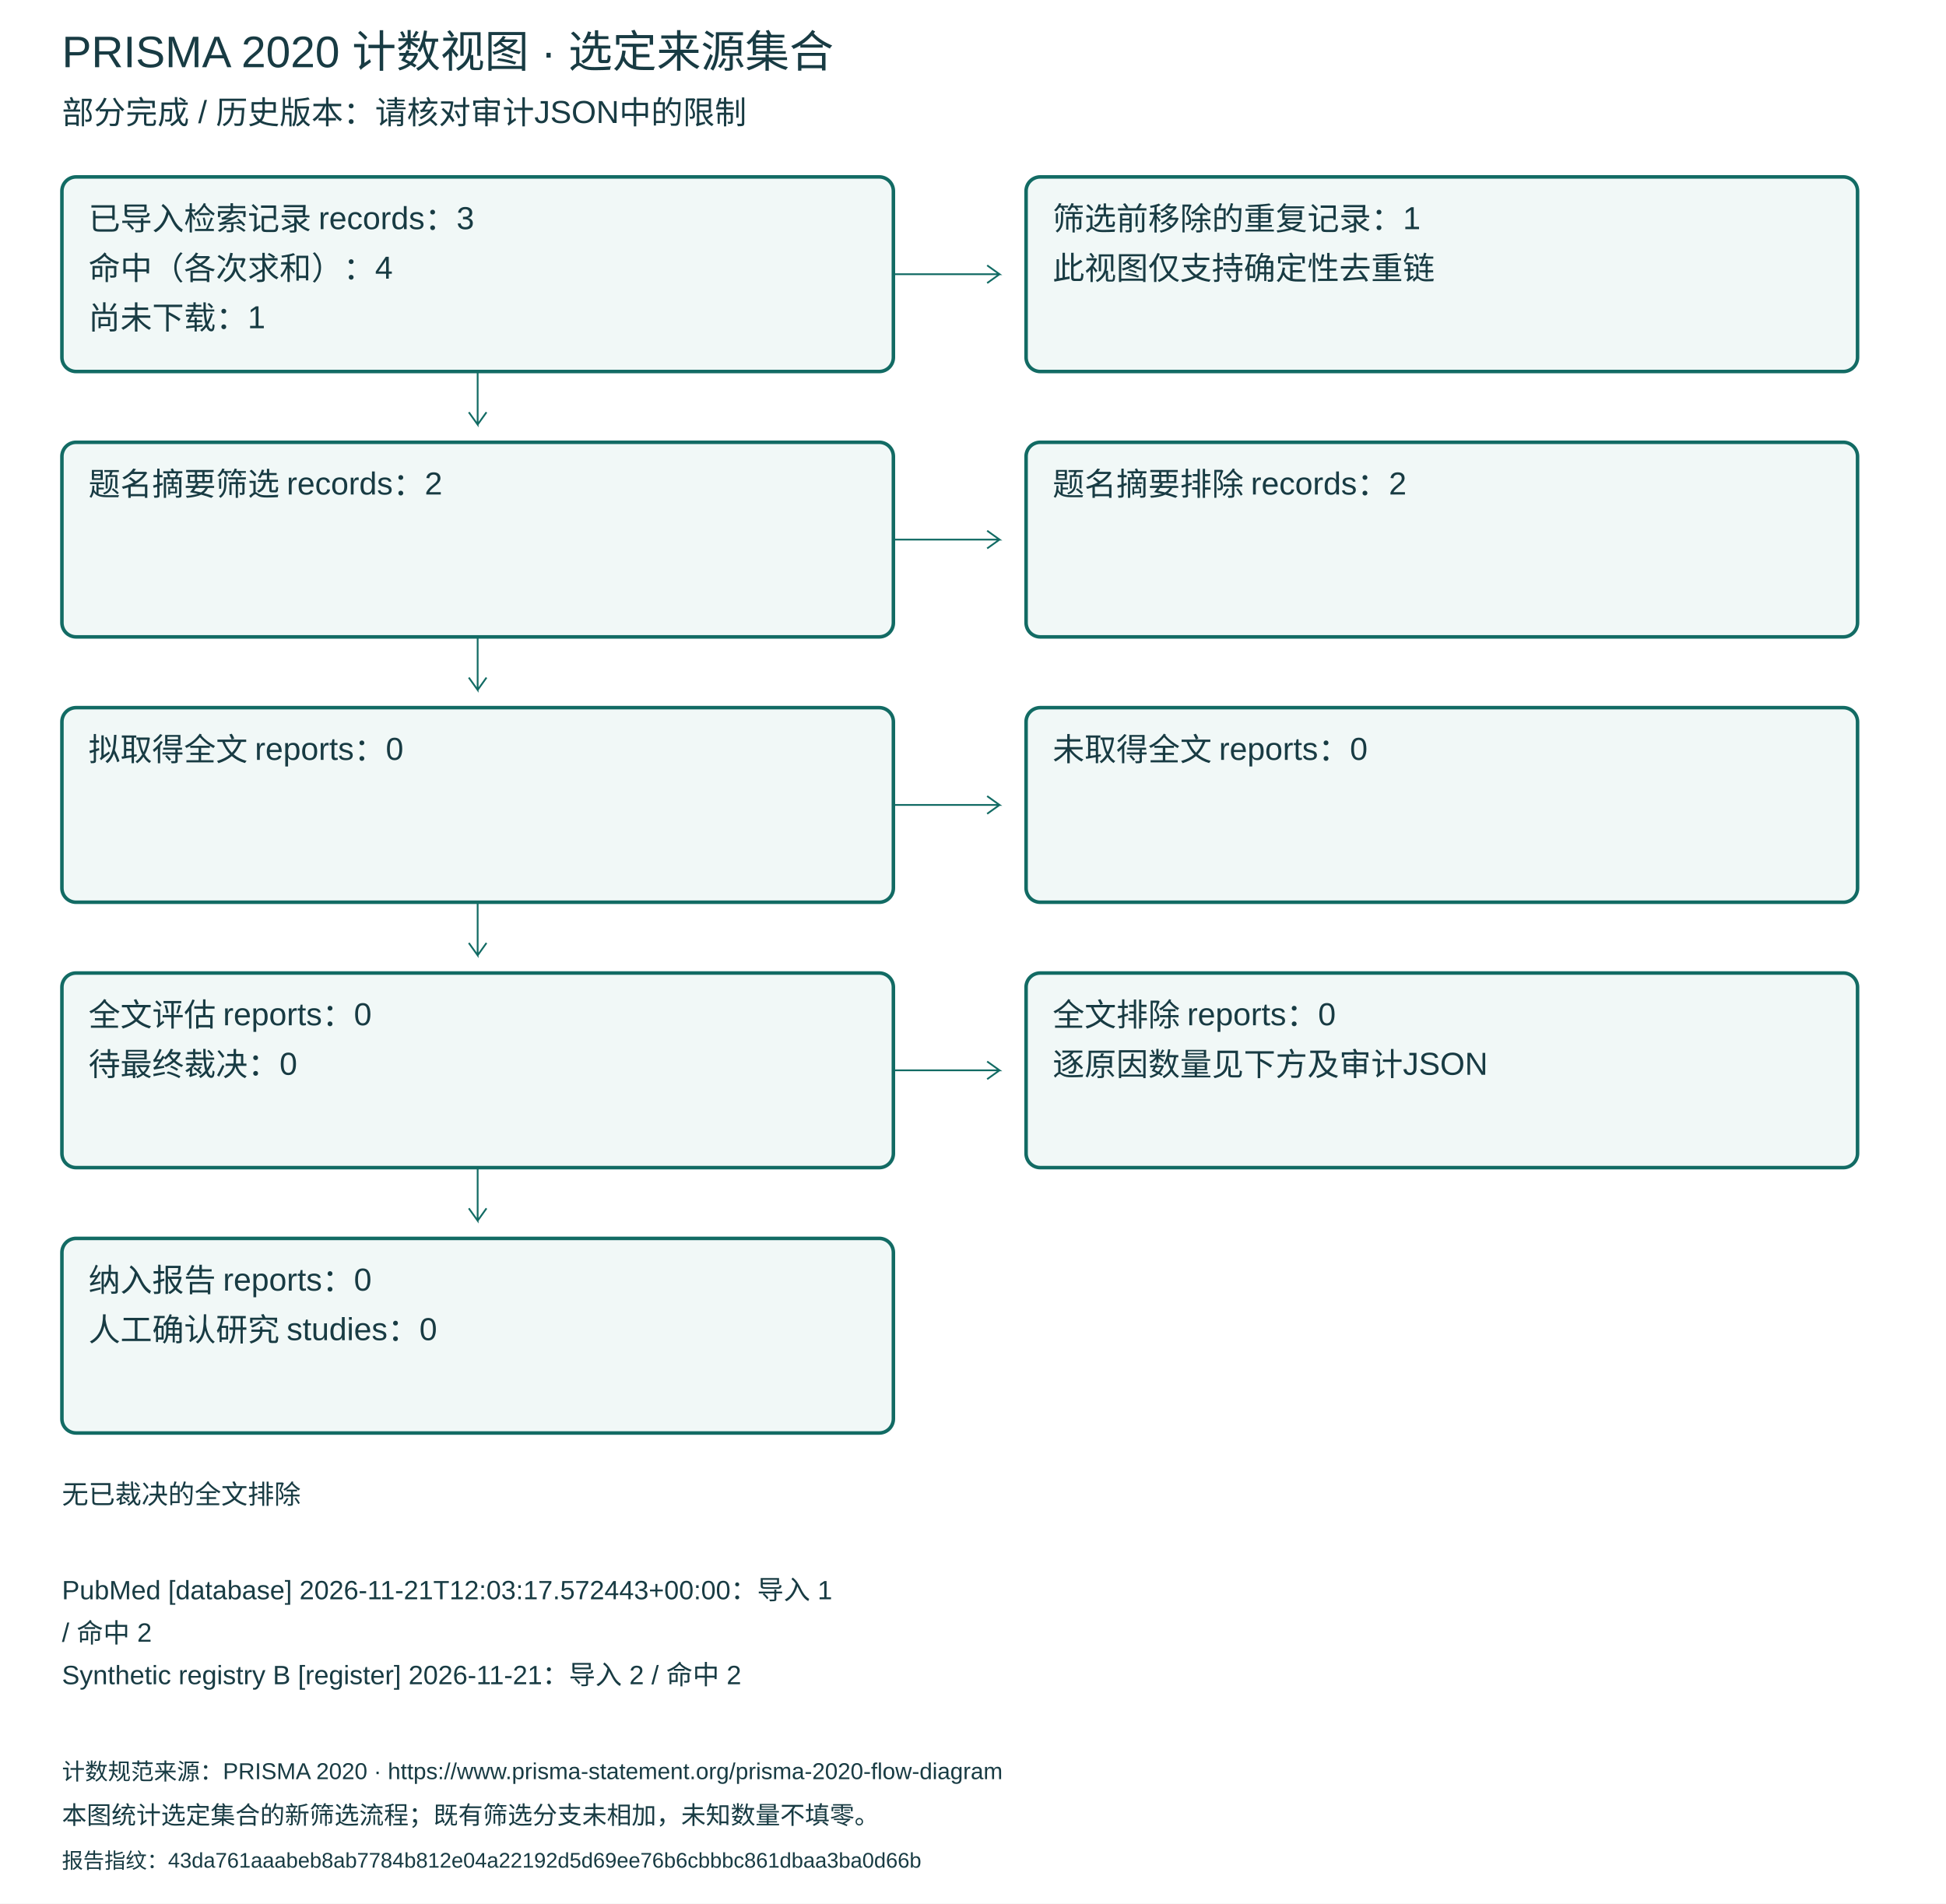
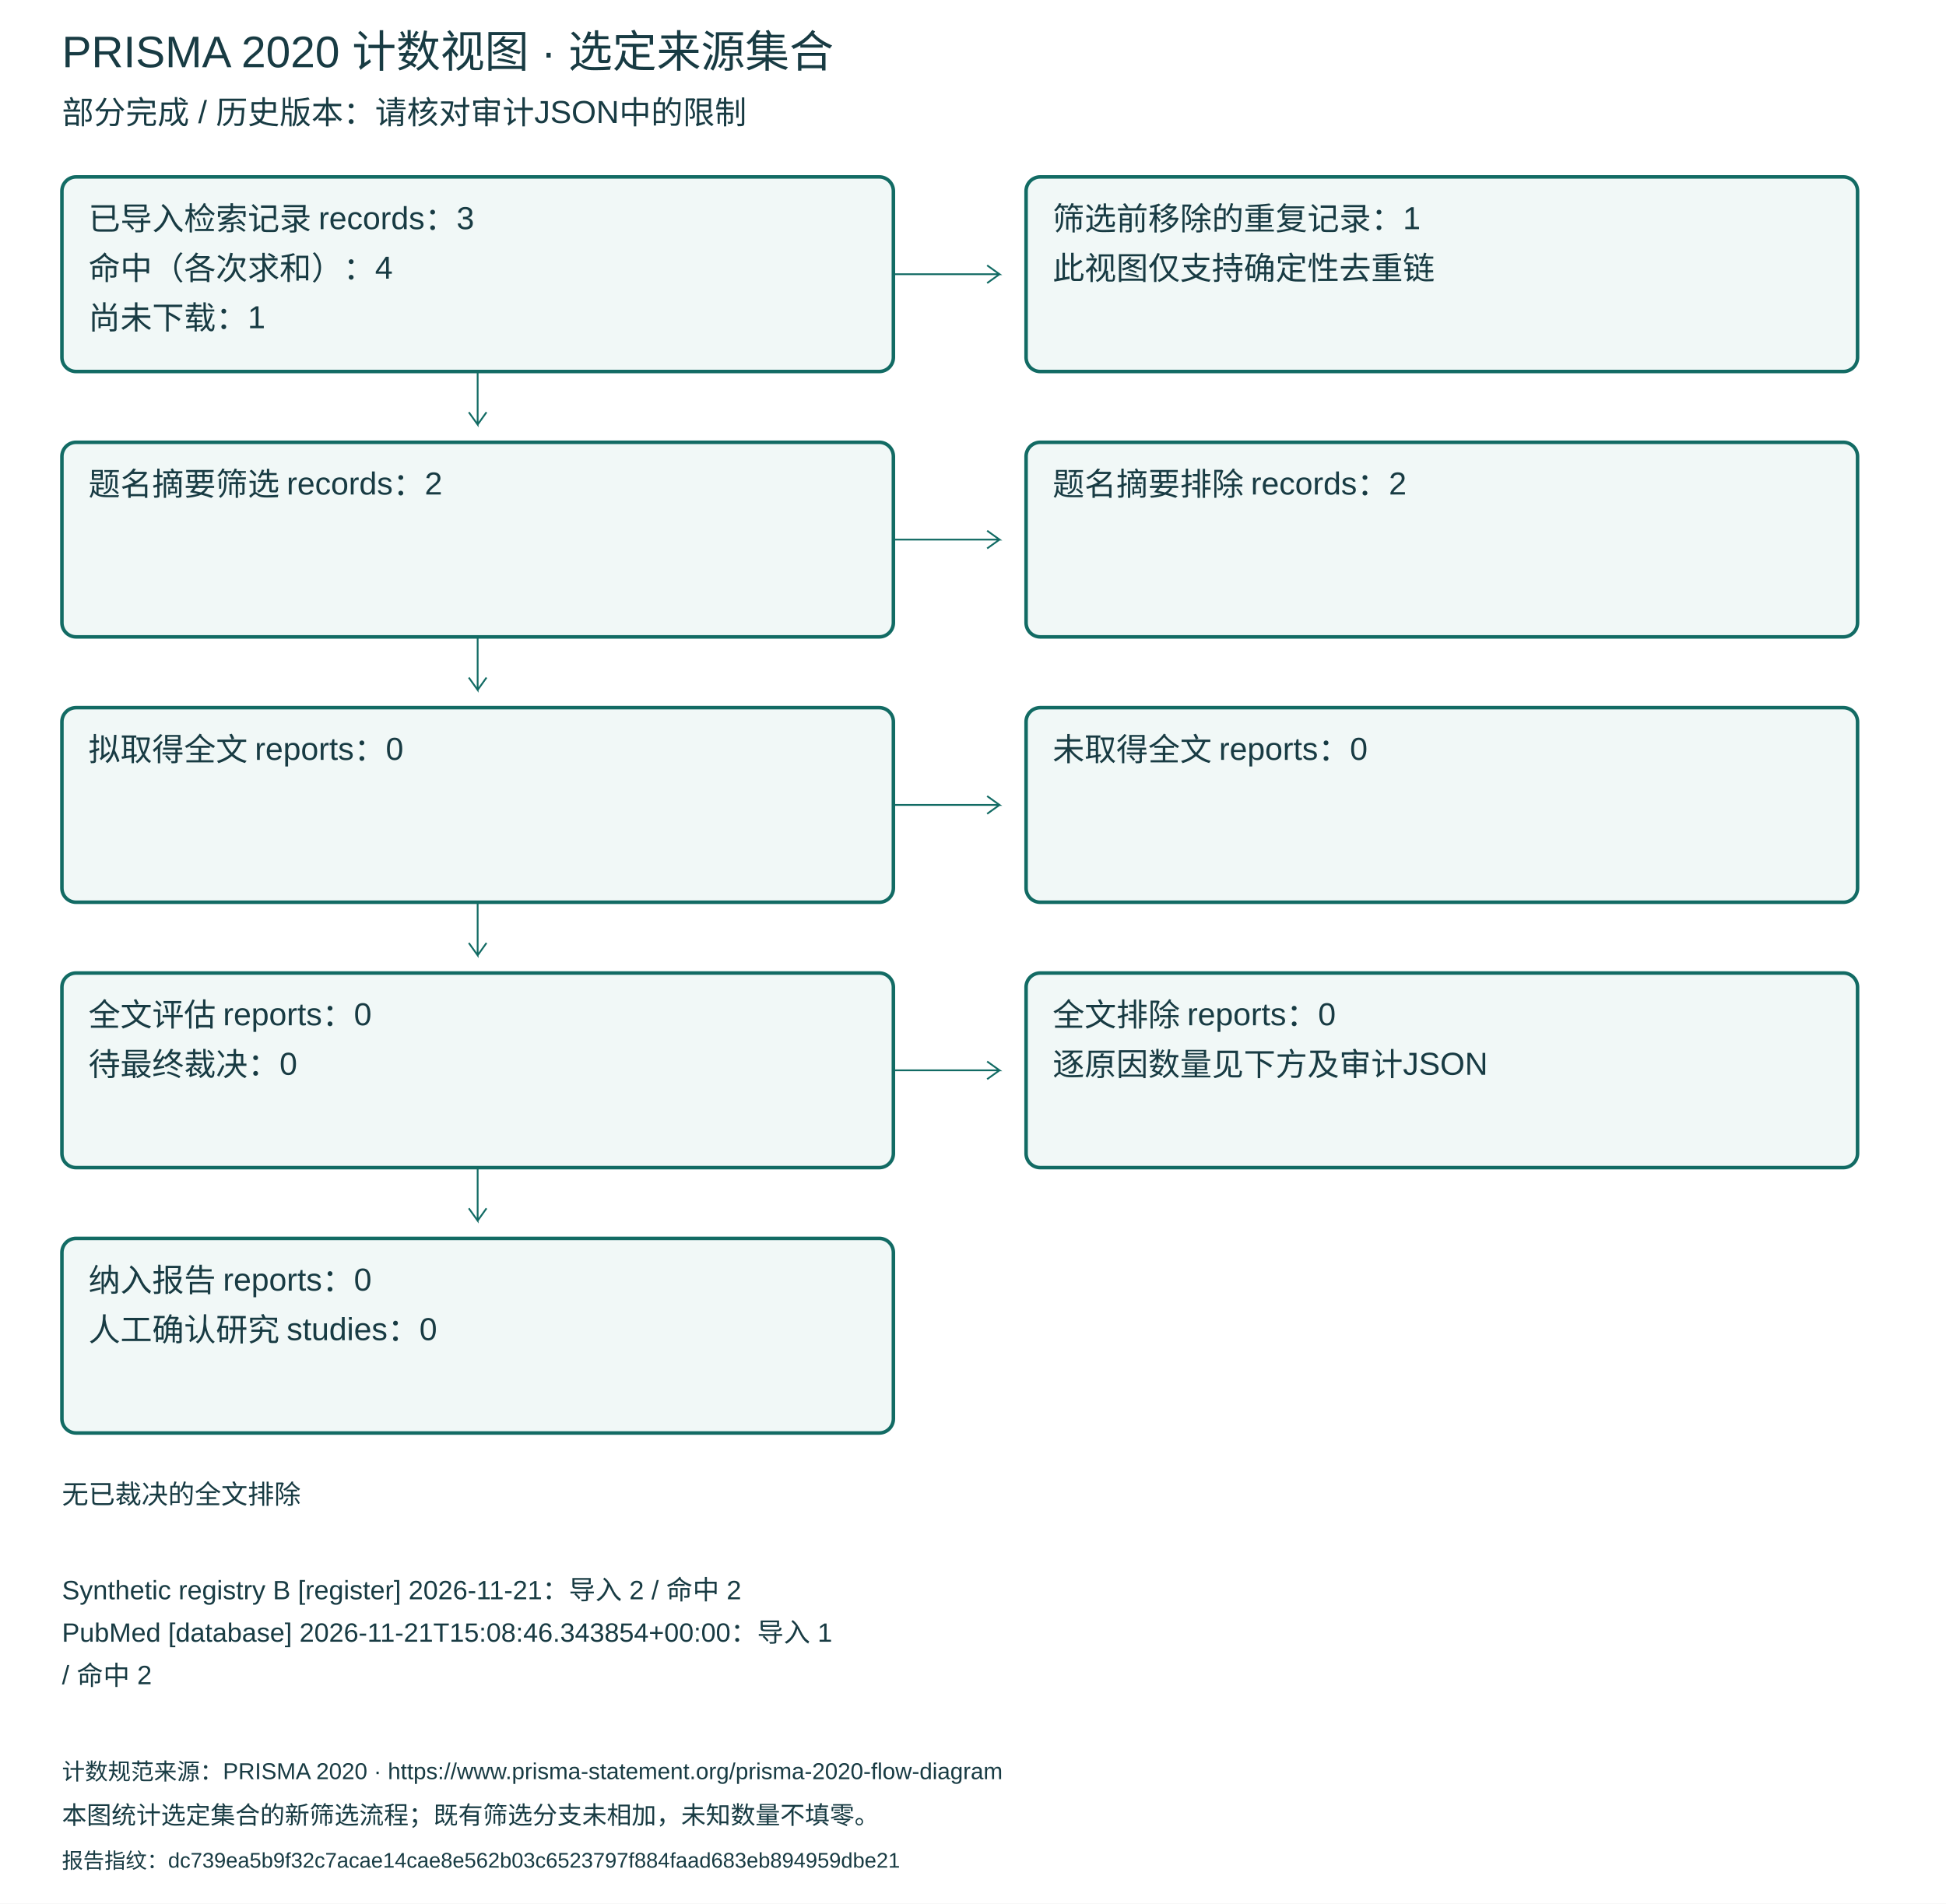
<svg xmlns="http://www.w3.org/2000/svg" width="1100" height="1076" viewBox="0 0 1100 1076">
  <rect width="1100" height="1076" fill="white" />
  <style>text{font-family:Arial,"Noto Sans CJK SC",sans-serif;fill:#183b43;font-size:18px}.box{fill:#f1f8f7;stroke:#126b64;stroke-width:2}</style>
  <text x="35" y="38" style="font-size:25px">PRISMA 2020 计数视图 · 选定来源集合</text>
  <text x="35" y="70" style="font-size:18px">部分完成 / 历史版本：请核对审计JSON中的限制</text>
  <rect class="box" x="35" y="100" width="470" height="110" rx="8" />
  <text x="50" y="130" style="font-size:18px">已导入检索记录 records：3</text>
  <text x="50" y="158" style="font-size:18px">命中（各次求和）：4</text>
  <text x="50" y="186" style="font-size:18px">尚未下载：1</text>
  <rect class="box" x="580" y="100" width="470" height="110" rx="8" />
  <text x="595" y="130" style="font-size:18px">筛选前移除的重复记录：1</text>
  <text x="595" y="158" style="font-size:18px">此视图仅支持确定性去重链</text>
  <rect class="box" x="35" y="250" width="470" height="110" rx="8" />
  <text x="50" y="280" style="font-size:18px">题名摘要筛选 records：2</text>
  <rect class="box" x="580" y="250" width="470" height="110" rx="8" />
  <text x="595" y="280" style="font-size:18px">题名摘要排除 records：2</text>
  <rect class="box" x="35" y="400" width="470" height="110" rx="8" />
  <text x="50" y="430" style="font-size:18px">拟取得全文 reports：0</text>
  <rect class="box" x="580" y="400" width="470" height="110" rx="8" />
  <text x="595" y="430" style="font-size:18px">未取得全文 reports：0</text>
  <rect class="box" x="35" y="550" width="470" height="110" rx="8" />
  <text x="50" y="580" style="font-size:18px">全文评估 reports：0</text>
  <text x="50" y="608" style="font-size:18px">待最终裁决：0</text>
  <rect class="box" x="580" y="550" width="470" height="110" rx="8" />
  <text x="595" y="580" style="font-size:18px">全文排除 reports：0</text>
  <text x="595" y="608" style="font-size:18px">逐原因数量见下方及审计JSON</text>
  <rect class="box" x="35" y="700" width="470" height="110" rx="8" />
  <text x="50" y="730" style="font-size:18px">纳入报告 reports：0</text>
  <text x="50" y="758" style="font-size:18px">人工确认研究 studies：0</text>
  <path d="M270 210 v30 l-5 -7 m5 7 l5 -7" stroke="#126b64" fill="none" />
  <path d="M270 360 v30 l-5 -7 m5 7 l5 -7" stroke="#126b64" fill="none" />
  <path d="M270 510 v30 l-5 -7 m5 7 l5 -7" stroke="#126b64" fill="none" />
  <path d="M270 660 v30 l-5 -7 m5 7 l5 -7" stroke="#126b64" fill="none" />
  <path d="M505 155 h60 l-7 -5 m7 5 l-7 5" stroke="#126b64" fill="none" />
  <path d="M505 305 h60 l-7 -5 m7 5 l-7 5" stroke="#126b64" fill="none" />
  <path d="M505 455 h60 l-7 -5 m7 5 l-7 5" stroke="#126b64" fill="none" />
  <path d="M505 605 h60 l-7 -5 m7 5 l-7 5" stroke="#126b64" fill="none" />
  <text x="35" y="850" style="font-size:15px">无已裁决的全文排除</text>
-   <text x="35" y="904" style="font-size:15px">PubMed [database] 2026-11-21T12:03:17.572443+00:00：导入 1</text>
-   <text x="35" y="928" style="font-size:15px"> / 命中 2</text>
-   <text x="35" y="952" style="font-size:15px">Synthetic registry B [register] 2026-11-21：导入 2 / 命中 2</text>
+   <text x="35" y="904" style="font-size:15px">Synthetic registry B [register] 2026-11-21：导入 2 / 命中 2</text>
+   <text x="35" y="928" style="font-size:15px">PubMed [database] 2026-11-21T15:08:46.343854+00:00：导入 1</text>
+   <text x="35" y="952" style="font-size:15px"> / 命中 2</text>
  <text x="35" y="1006" style="font-size:13px">计数规范来源：PRISMA 2020 · https://www.prisma-statement.org/prisma-2020-flow-diagram</text>
  <text x="35" y="1031" style="font-size:14px">本图统计选定集合的新筛选流程；既有筛选分支未相加，未知数量不填零。</text>
-   <text x="35" y="1056" style="font-size:12px">报告指纹：43da761aaabeb8ab7784b812e04a22192d5d69ee76b6cbbbc861dbaa3ba0d66b</text>
+   <text x="35" y="1056" style="font-size:12px">报告指纹：dc739ea5b9f32c7acae14cae8e562b03c6523797f884faad683eb894959dbe21</text>
</svg>
